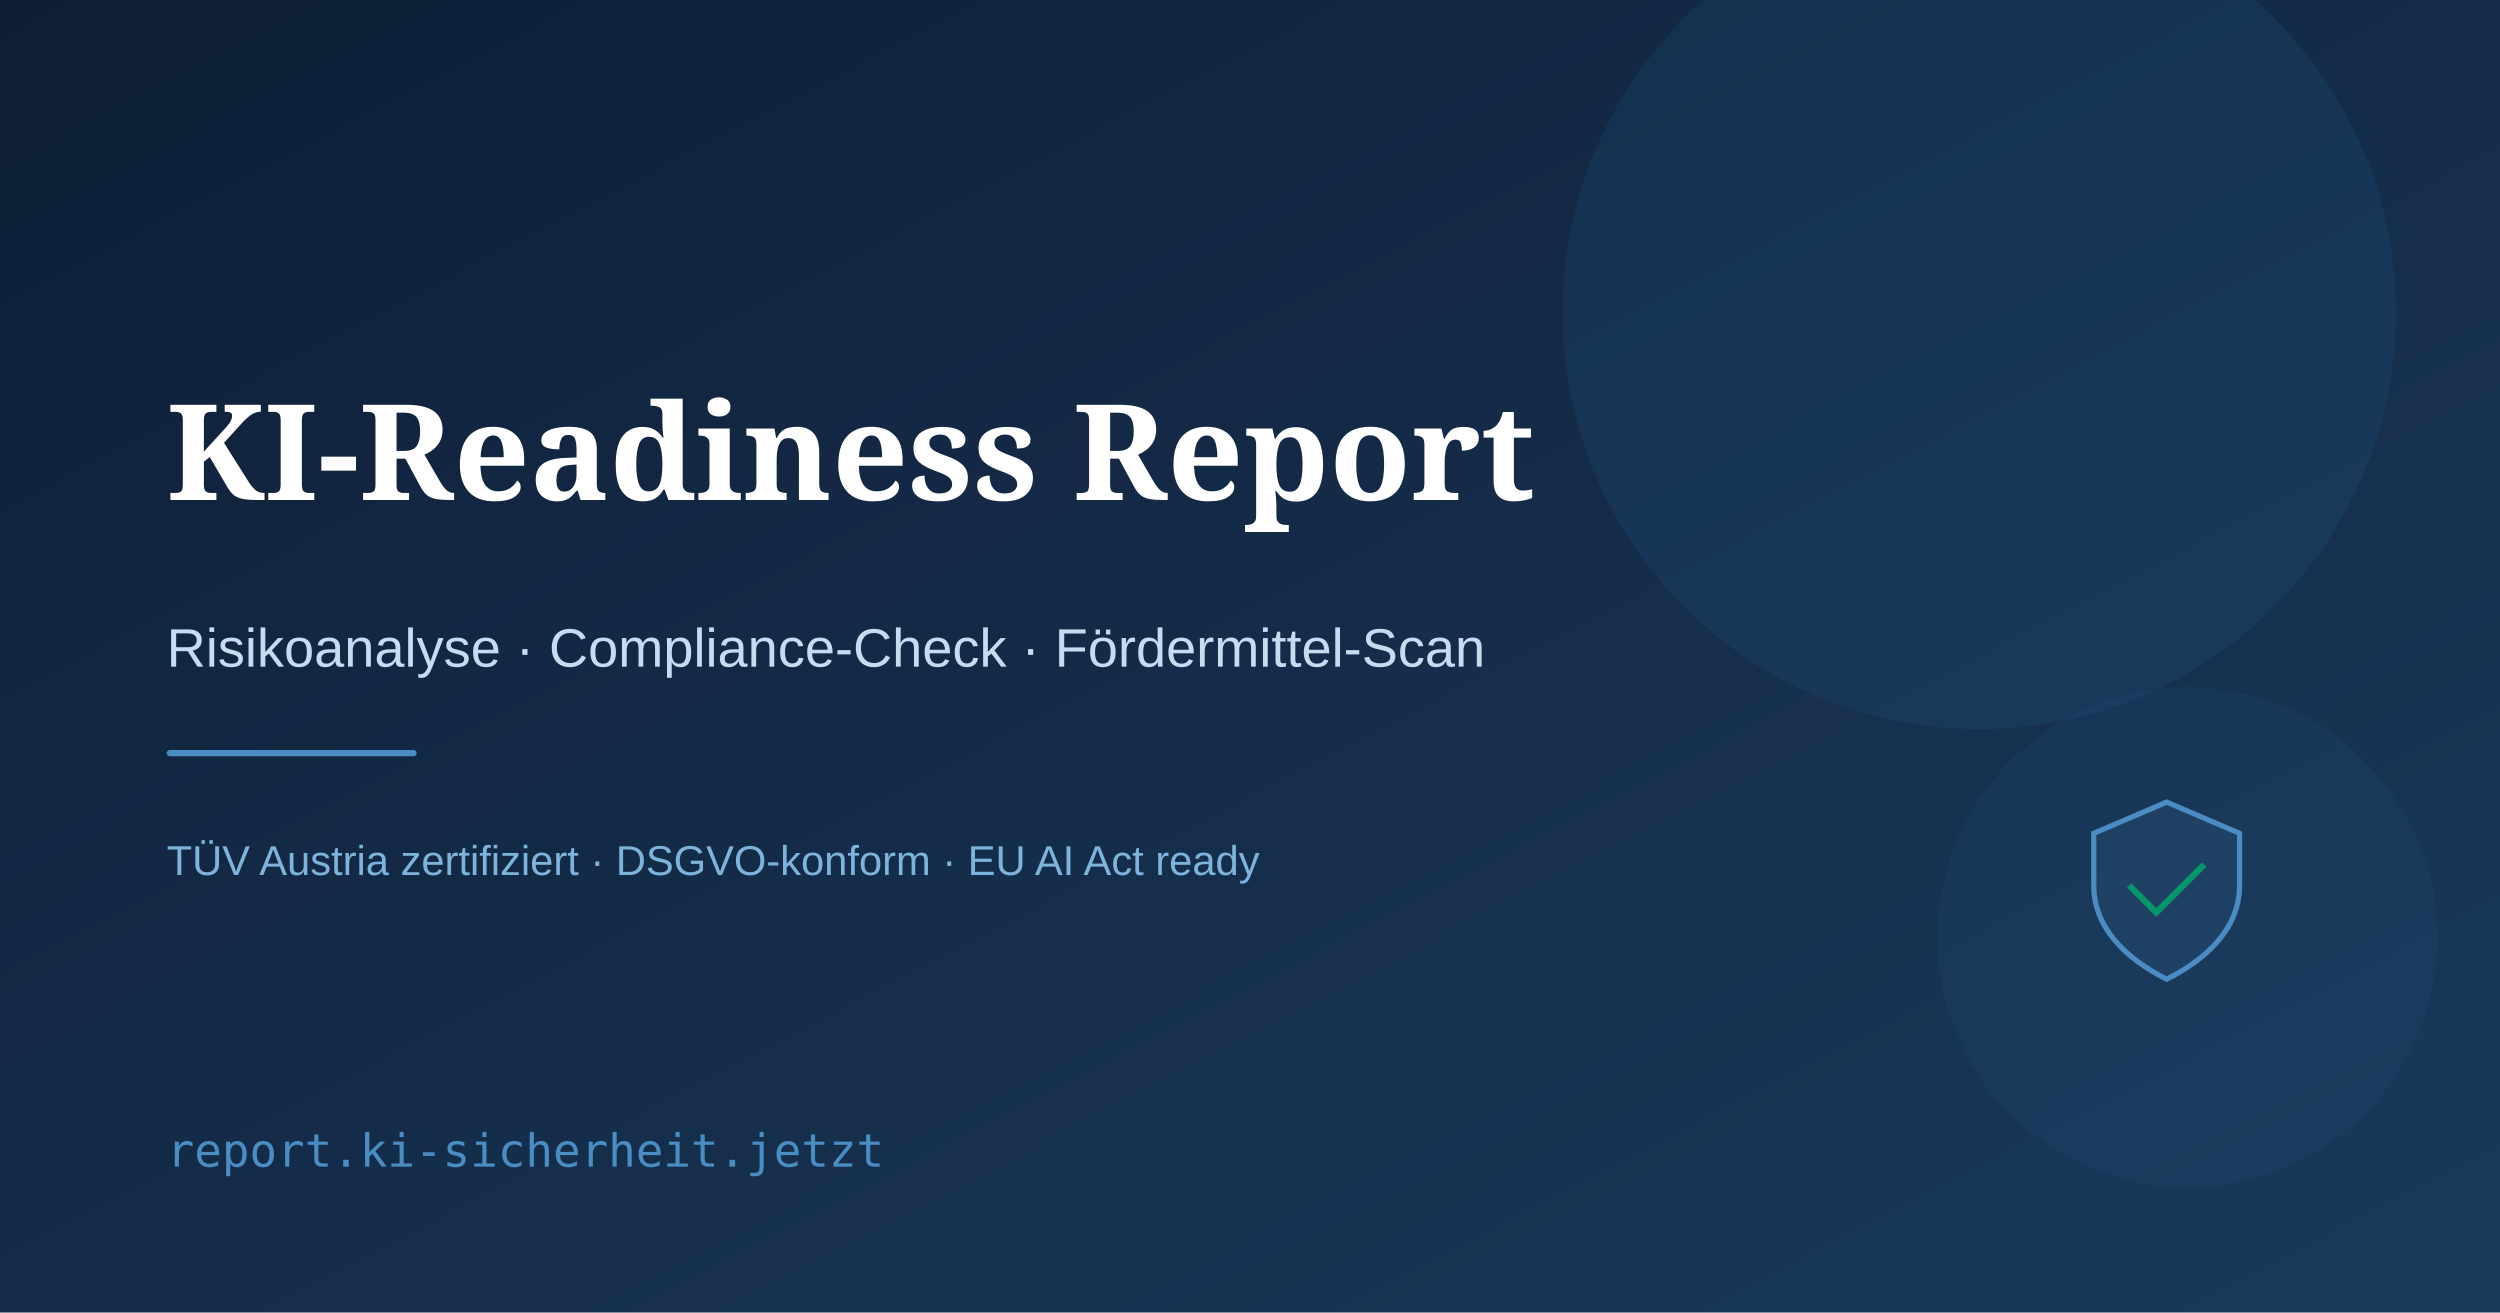
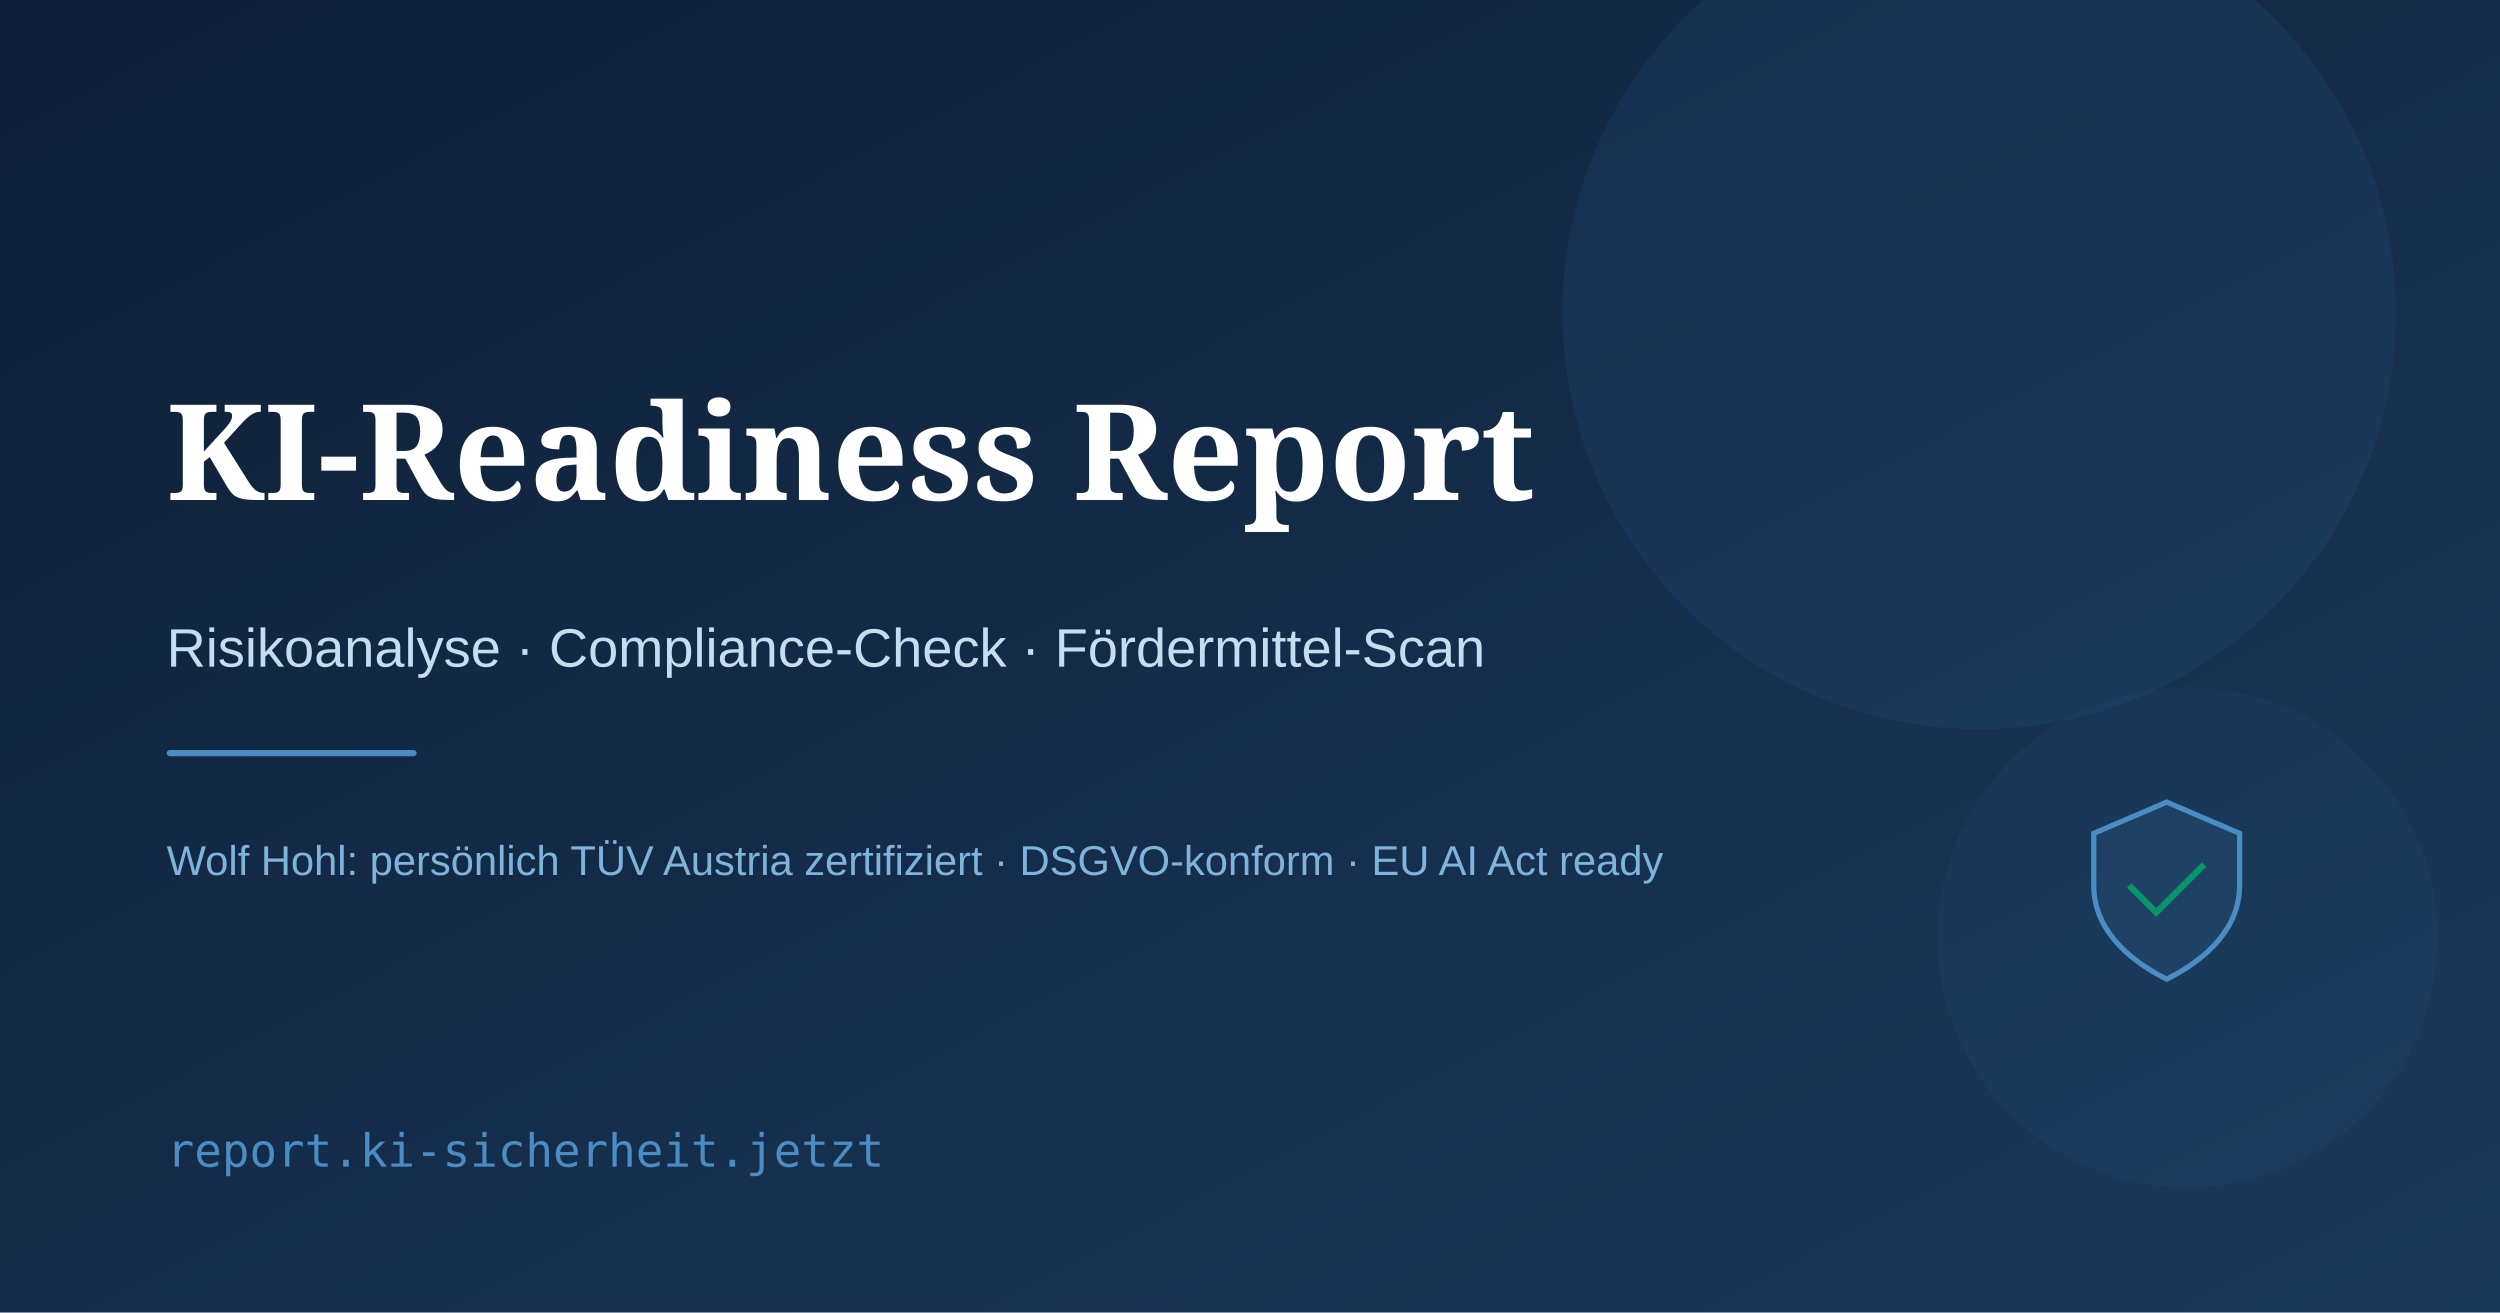
<svg xmlns="http://www.w3.org/2000/svg" width="1200" height="630" viewBox="0 0 1200 630">
  <defs>
    <linearGradient id="bg" x1="0%" y1="0%" x2="100%" y2="100%">
      <stop offset="0%" stop-color="#0e1e36" />
      <stop offset="100%" stop-color="#1a3a5c" />
    </linearGradient>
  </defs>
  <rect width="1200" height="630" fill="url(#bg)" />
  <circle cx="950" cy="150" r="200" fill="rgba(42,106,158,0.15)" />
  <circle cx="1050" cy="450" r="120" fill="rgba(42,106,158,0.1)" />
  <text x="80" y="240" font-family="Georgia, serif" font-size="64" font-weight="700" fill="#ffffff">KI-Readiness Report</text>
  <text x="80" y="320" font-family="Arial, sans-serif" font-size="26" fill="#c5ddf0">Risikoanalyse · Compliance-Check · Fördermittel-Scan</text>
  <rect x="80" y="360" width="120" height="3" rx="1.5" fill="#4a8cc4" />
-   <text x="80" y="420" font-family="Arial, sans-serif" font-size="20" fill="#7eb3dc">TÜV Austria zertifiziert · DSGVO-konform · EU AI Act ready</text>
+   <text x="80" y="420" font-family="Arial, sans-serif" font-size="20" fill="#7eb3dc">Wolf Hohl: persönlich TÜV Austria zertifiziert · DSGVO-konform · EU AI Act ready</text>
  <text x="80" y="560" font-family="monospace" font-size="22" fill="#4a8cc4">report.ki-sicherheit.jetzt</text>
  <g transform="translate(1000, 380)" fill="none" stroke="#4a8cc4" stroke-width="2.5">
    <path d="M40 5 L75 20 L75 45 C75 65 60 80 40 90 C20 80 5 65 5 45 L5 20 Z" fill="rgba(74,140,196,0.1)" />
    <polyline points="22 45 35 58 58 35" stroke="#059669" stroke-width="3" />
  </g>
</svg>
